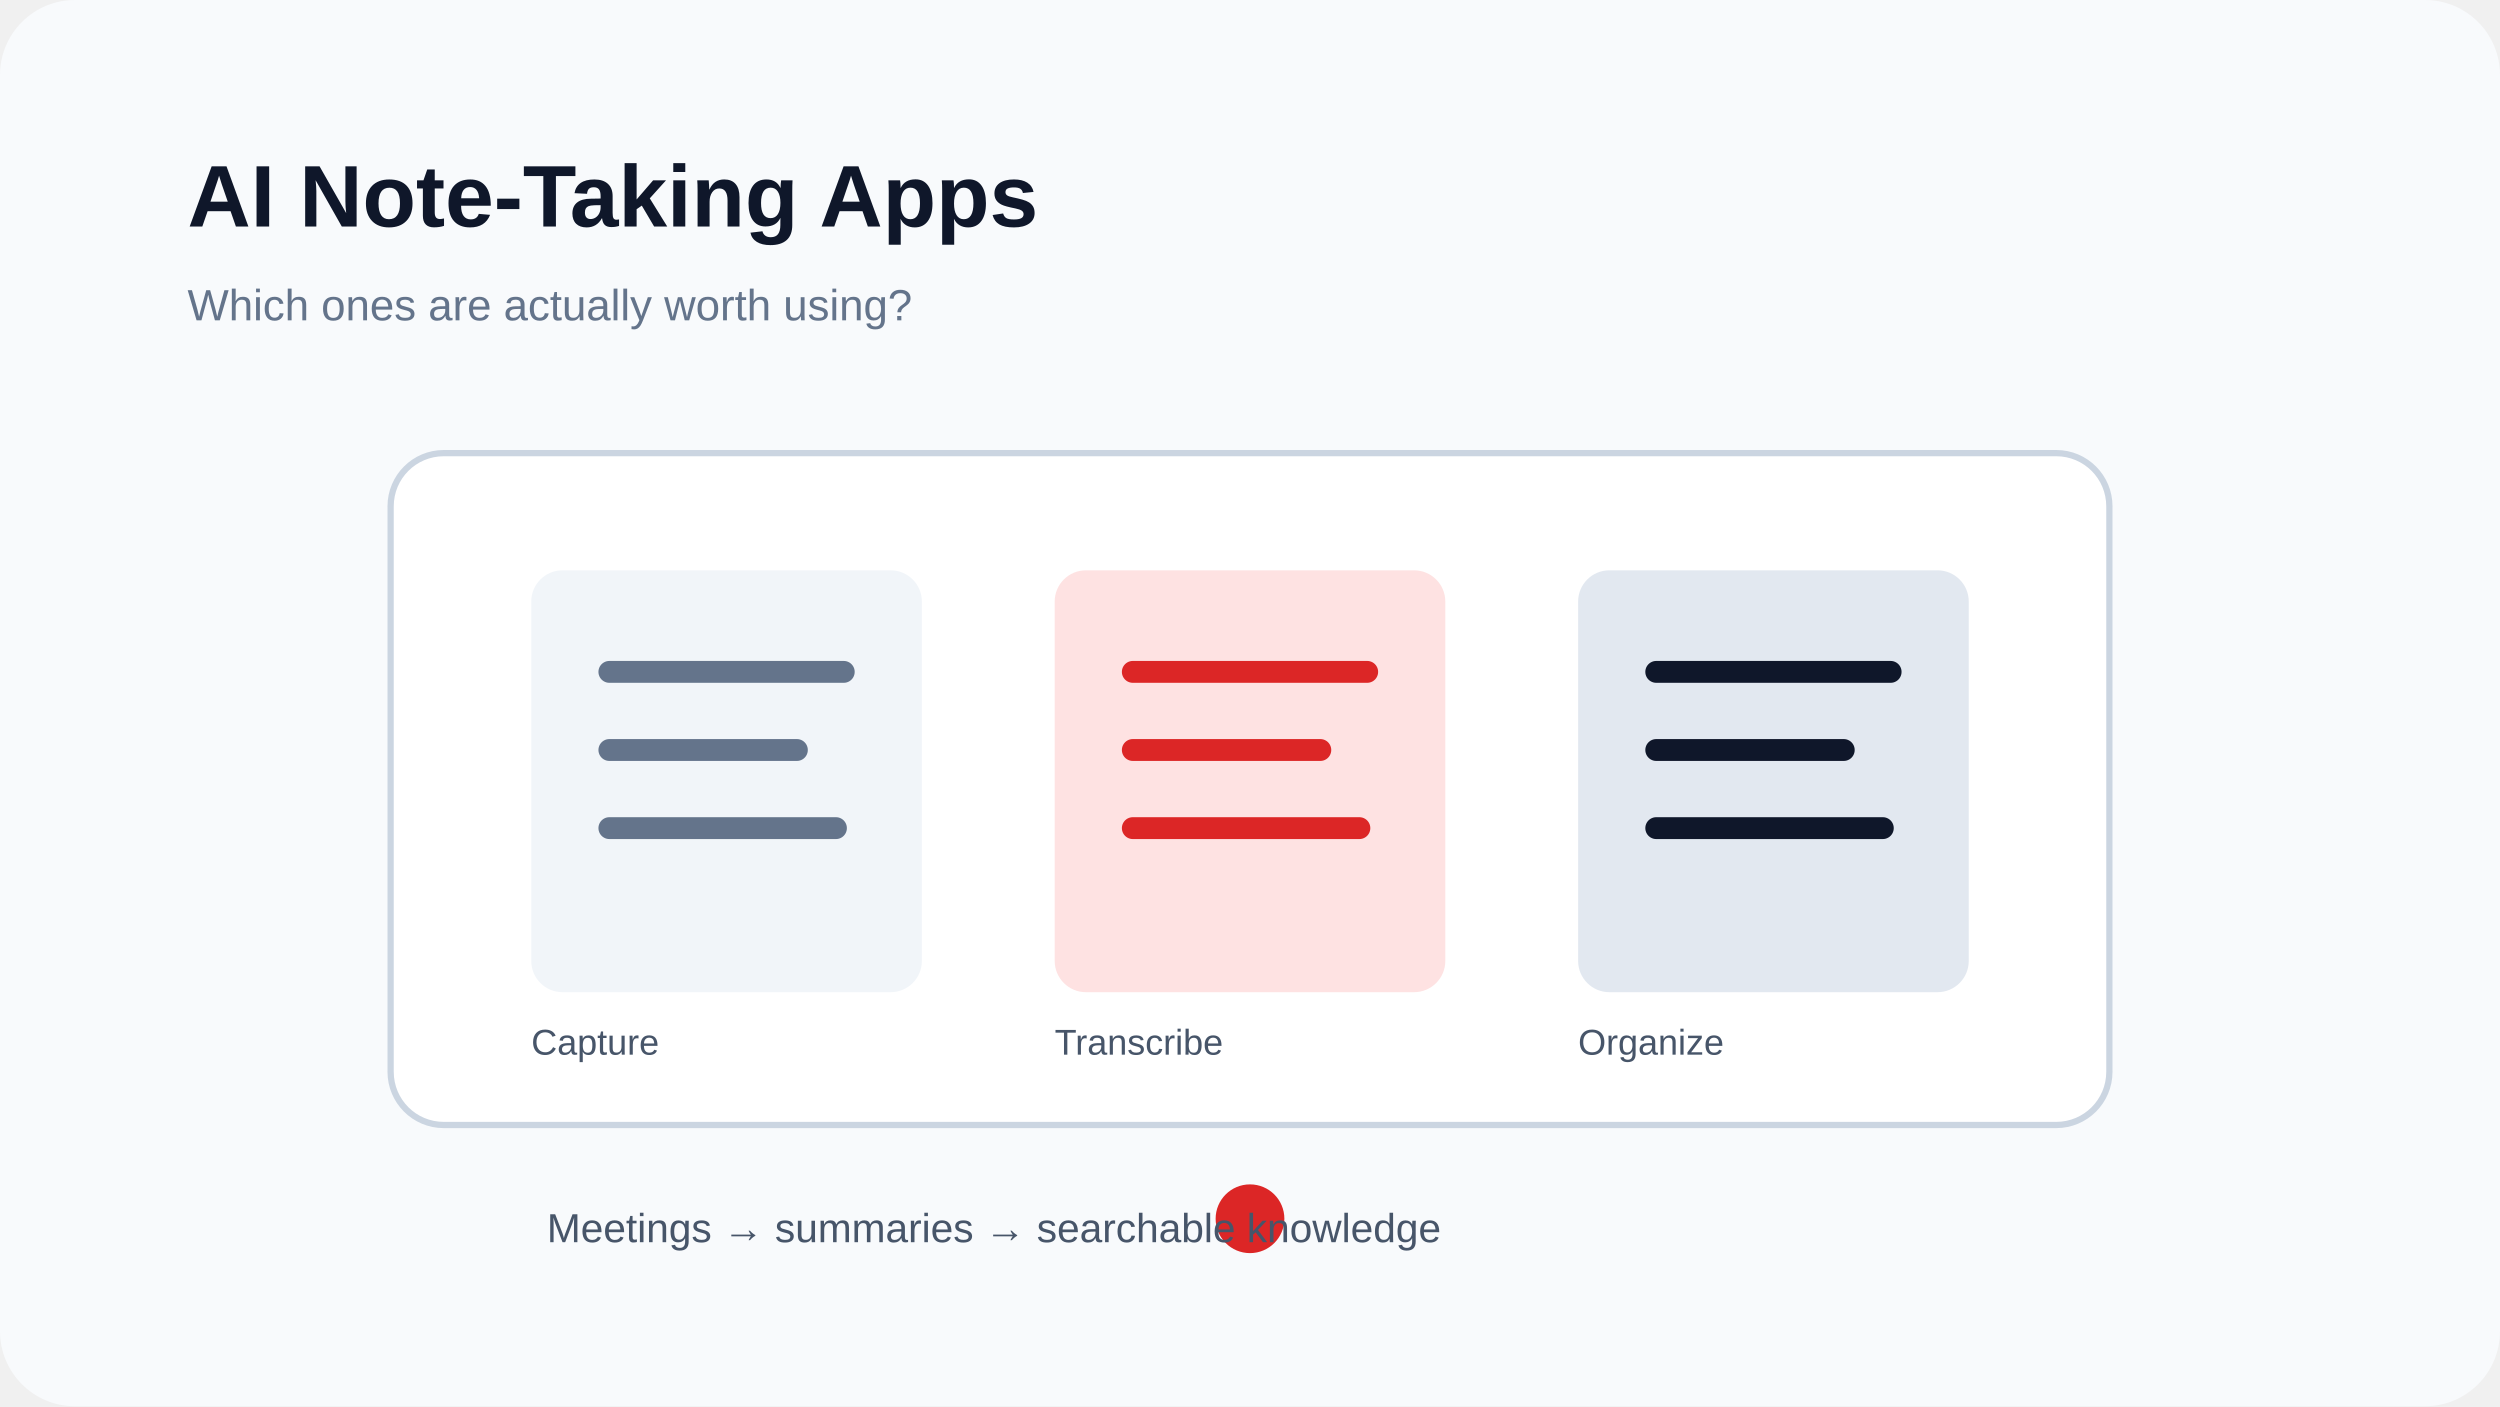
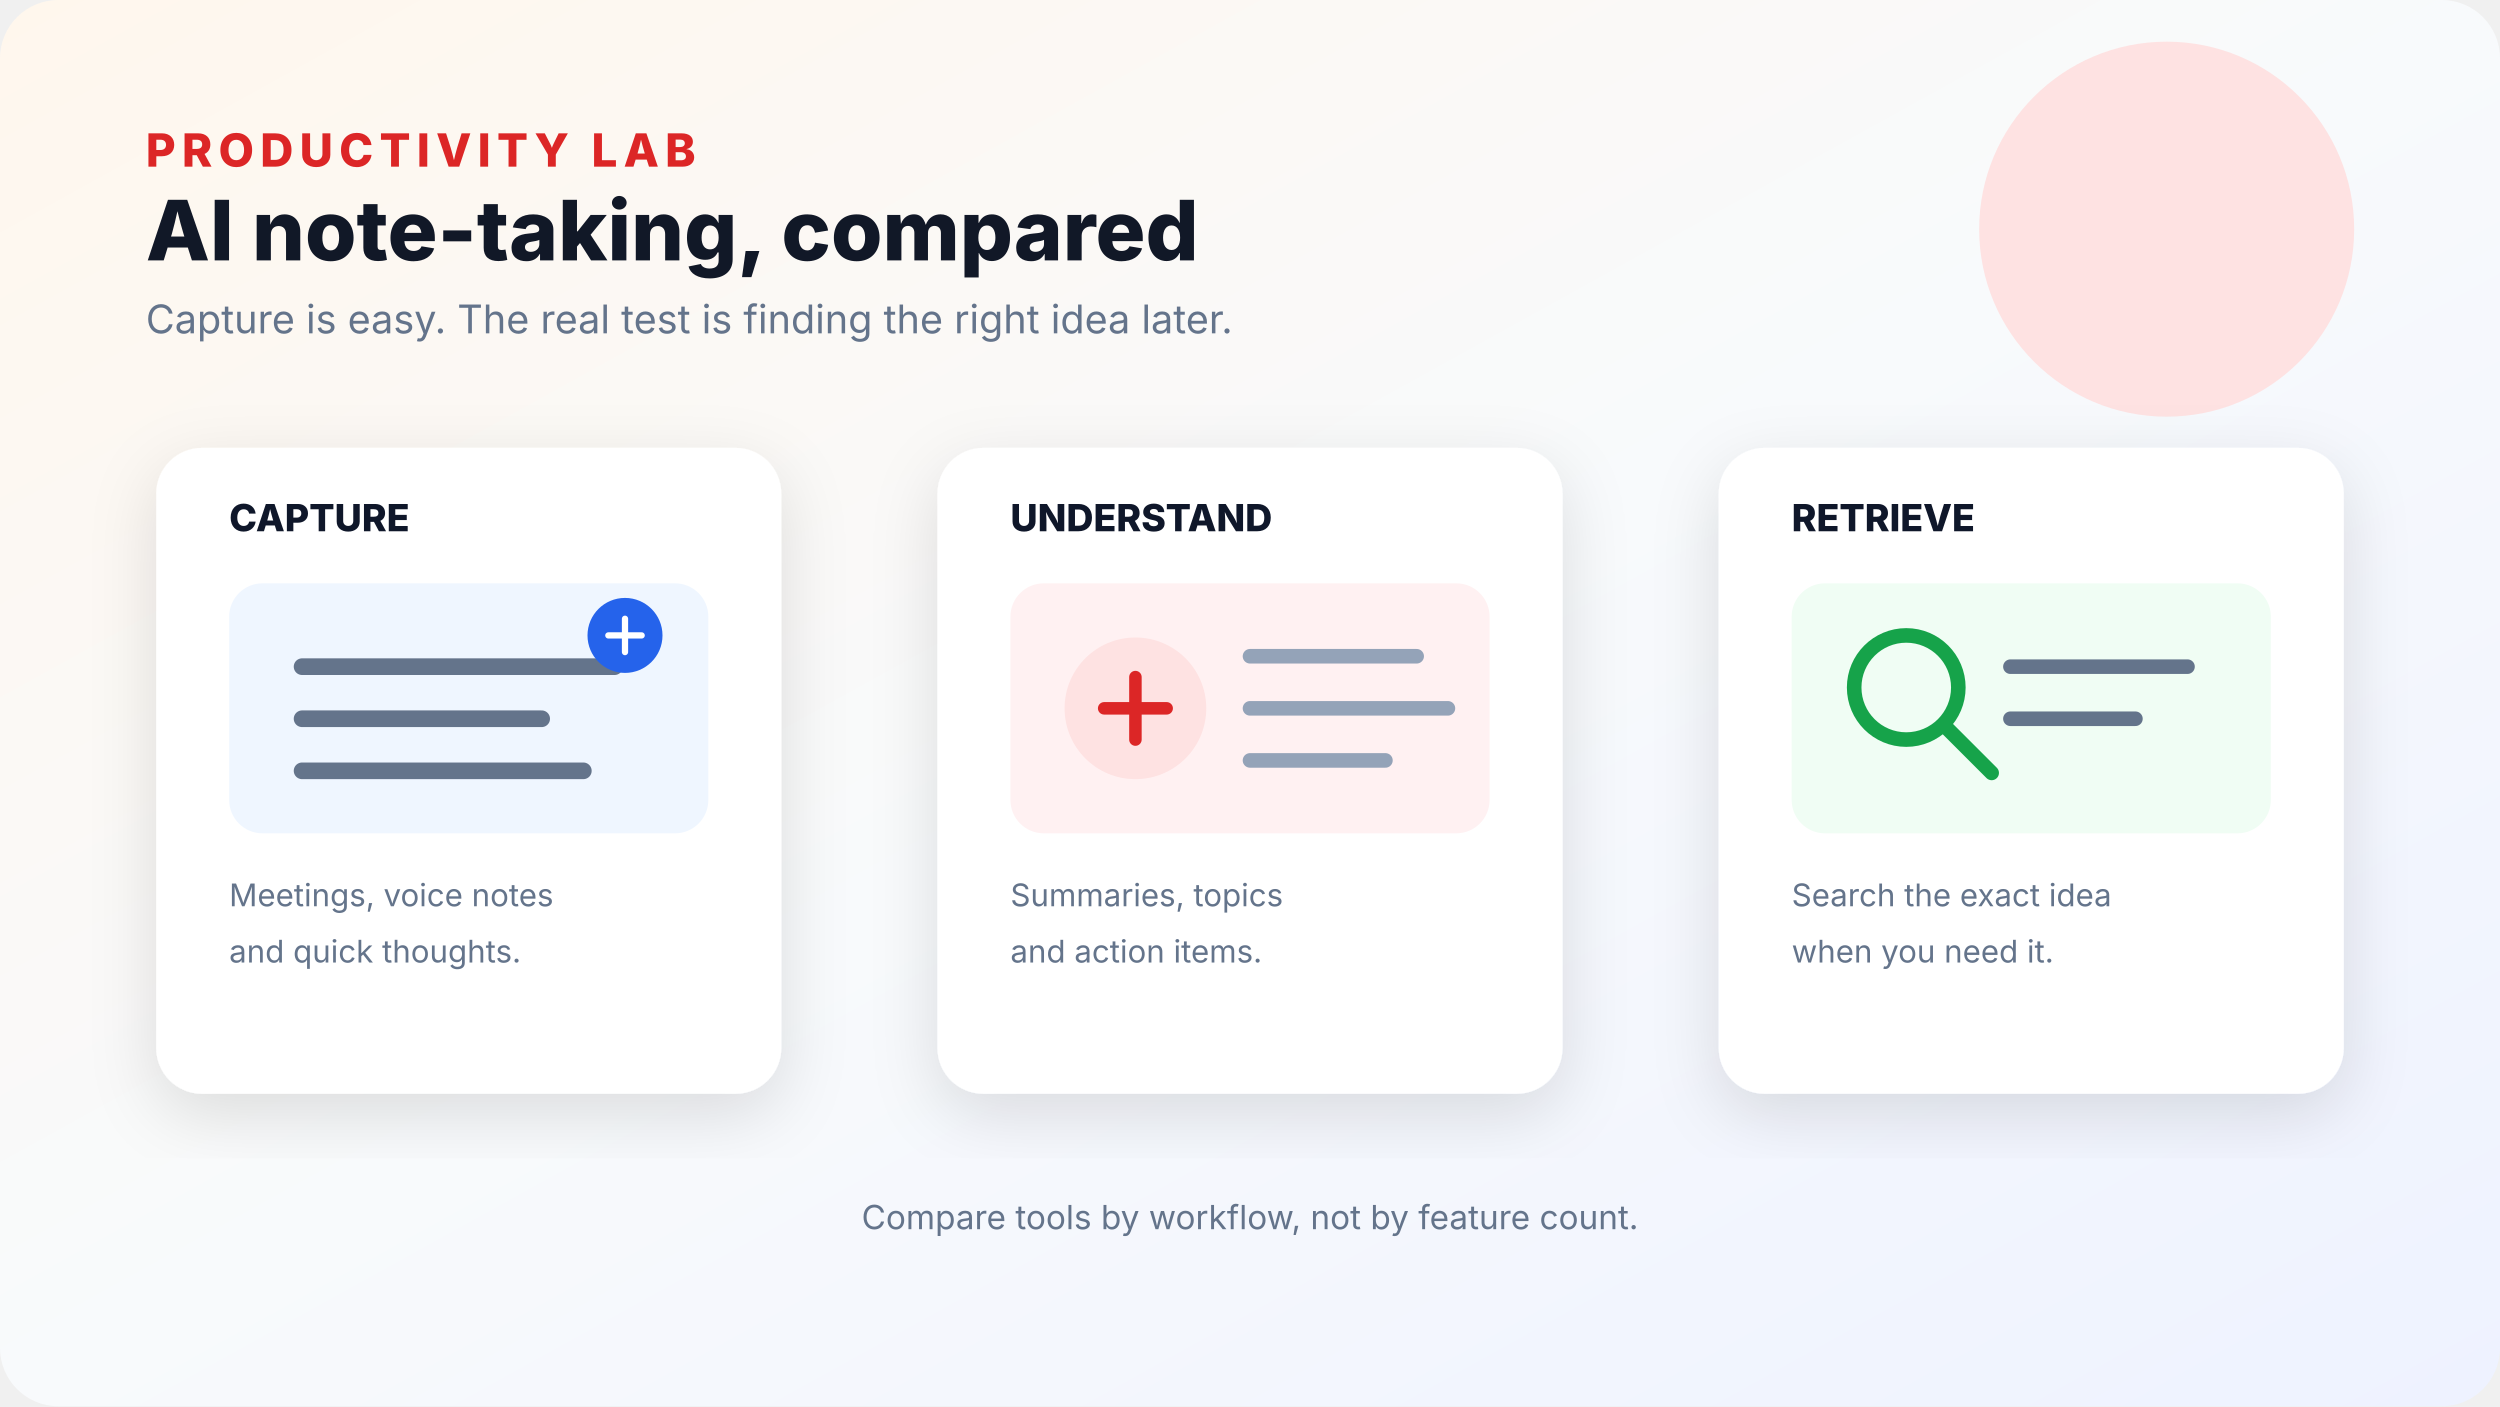
- <svg xmlns="http://www.w3.org/2000/svg" width="1600" height="900" viewBox="0 0 1600 900">
-   <rect width="1600" height="900" rx="48" fill="#f8fafc" />
-   <text x="120" y="145" font-family="Arial,sans-serif" font-size="56" font-weight="700" fill="#0f172a">AI Note-Taking Apps</text>
-   <text x="120" y="205" font-family="Arial,sans-serif" font-size="28" fill="#64748b">Which ones are actually worth using?</text>
-   <rect x="250" y="290" width="1100" height="430" rx="34" fill="white" stroke="#cbd5e1" stroke-width="4" />
-   <rect x="340" y="365" width="250" height="270" rx="20" fill="#f1f5f9" />
-   <rect x="675" y="365" width="250" height="270" rx="20" fill="#fee2e2" />
-   <rect x="1010" y="365" width="250" height="270" rx="20" fill="#e2e8f0" />
-   <path d="M390 430h150M390 480h120M390 530h145" stroke="#64748b" stroke-width="14" stroke-linecap="round" />
-   <path d="M725 430h150M725 480h120M725 530h145" stroke="#dc2626" stroke-width="14" stroke-linecap="round" />
-   <path d="M1060 430h150M1060 480h120M1060 530h145" stroke="#0f172a" stroke-width="14" stroke-linecap="round" />
-   <text x="340" y="675" font-family="Arial,sans-serif" font-size="23" fill="#475569">Capture</text>
-   <text x="675" y="675" font-family="Arial,sans-serif" font-size="23" fill="#475569">Transcribe</text>
-   <text x="1010" y="675" font-family="Arial,sans-serif" font-size="23" fill="#475569">Organize</text>
-   <circle cx="800" cy="780" r="22" fill="#dc2626" />
-   <text x="350" y="795" font-family="Arial,sans-serif" font-size="26" fill="#475569">Meetings → summaries → searchable knowledge</text>
+ <svg xmlns="http://www.w3.org/2000/svg" viewBox="0 0 1200 675">
+   <defs>
+     <linearGradient id="bg" x2="1" y2="1">
+       <stop stop-color="#fff7ed" />
+       <stop offset=".5" stop-color="#f8fafc" />
+       <stop offset="1" stop-color="#eef2ff" />
+     </linearGradient>
+     <filter id="shadow">
+       <feDropShadow dx="0" dy="10" stdDeviation="16" flood-opacity=".12" />
+     </filter>
+   </defs>
+   <rect width="1200" height="675" rx="28" fill="url(#bg)" />
+   <circle cx="1040" cy="110" r="90" fill="#fee2e2" />
+   <text x="70" y="80" font-family="Inter,Arial" font-size="22" font-weight="800" fill="#dc2626" letter-spacing="3">PRODUCTIVITY LAB</text>
+   <text x="70" y="125" font-family="Inter,Arial" font-size="40" font-weight="800" fill="#111827">AI note-taking, compared</text>
+   <text x="70" y="160" font-family="Inter,Arial" font-size="19" fill="#64748b">Capture is easy. The real test is finding the right idea later.</text>
+   <g filter="url(#shadow)">
+     <rect x="75" y="215" width="300" height="310" rx="22" fill="#fff" />
+     <rect x="450" y="215" width="300" height="310" rx="22" fill="#fff" />
+     <rect x="825" y="215" width="300" height="310" rx="22" fill="#fff" />
+   </g>
+   <text x="110" y="255" font-family="Inter,Arial" font-size="18" font-weight="800" fill="#0f172a">CAPTURE</text>
+   <rect x="110" y="280" width="230" height="120" rx="16" fill="#eff6ff" />
+   <path d="M145 320h150M145 345h115M145 370h135" stroke="#64748b" stroke-width="8" stroke-linecap="round" />
+   <circle cx="300" cy="305" r="18" fill="#2563eb" />
+   <path d="M292 305h16M300 297v16" stroke="#fff" stroke-width="3" stroke-linecap="round" />
+   <text x="110" y="435" font-family="Inter,Arial" font-size="15" fill="#64748b">Meetings, voice notes</text>
+   <text x="110" y="462" font-family="Inter,Arial" font-size="15" fill="#64748b">and quick thoughts.</text>
+   <text x="485" y="255" font-family="Inter,Arial" font-size="18" font-weight="800" fill="#0f172a">UNDERSTAND</text>
+   <rect x="485" y="280" width="230" height="120" rx="16" fill="#fff1f2" />
+   <circle cx="545" cy="340" r="34" fill="#fee2e2" />
+   <path d="M530 340h30M545 325v30" stroke="#dc2626" stroke-width="6" stroke-linecap="round" />
+   <path d="M600 315h80M600 340h95M600 365h65" stroke="#94a3b8" stroke-width="7" stroke-linecap="round" />
+   <text x="485" y="435" font-family="Inter,Arial" font-size="15" fill="#64748b">Summaries, topics</text>
+   <text x="485" y="462" font-family="Inter,Arial" font-size="15" fill="#64748b">and action items.</text>
+   <text x="860" y="255" font-family="Inter,Arial" font-size="18" font-weight="800" fill="#0f172a">RETRIEVE</text>
+   <rect x="860" y="280" width="230" height="120" rx="16" fill="#f0fdf4" />
+   <circle cx="915" cy="330" r="25" fill="none" stroke="#16a34a" stroke-width="7" />
+   <path d="M934 349l22 22" stroke="#16a34a" stroke-width="7" stroke-linecap="round" />
+   <path d="M965 320h85M965 345h60" stroke="#64748b" stroke-width="7" stroke-linecap="round" />
+   <text x="860" y="435" font-family="Inter,Arial" font-size="15" fill="#64748b">Search the exact idea</text>
+   <text x="860" y="462" font-family="Inter,Arial" font-size="15" fill="#64748b">when you need it.</text>
+   <text x="600" y="590" text-anchor="middle" font-family="Inter,Arial" font-size="16" fill="#64748b">Compare tools by workflow, not by feature count.</text>
</svg>
